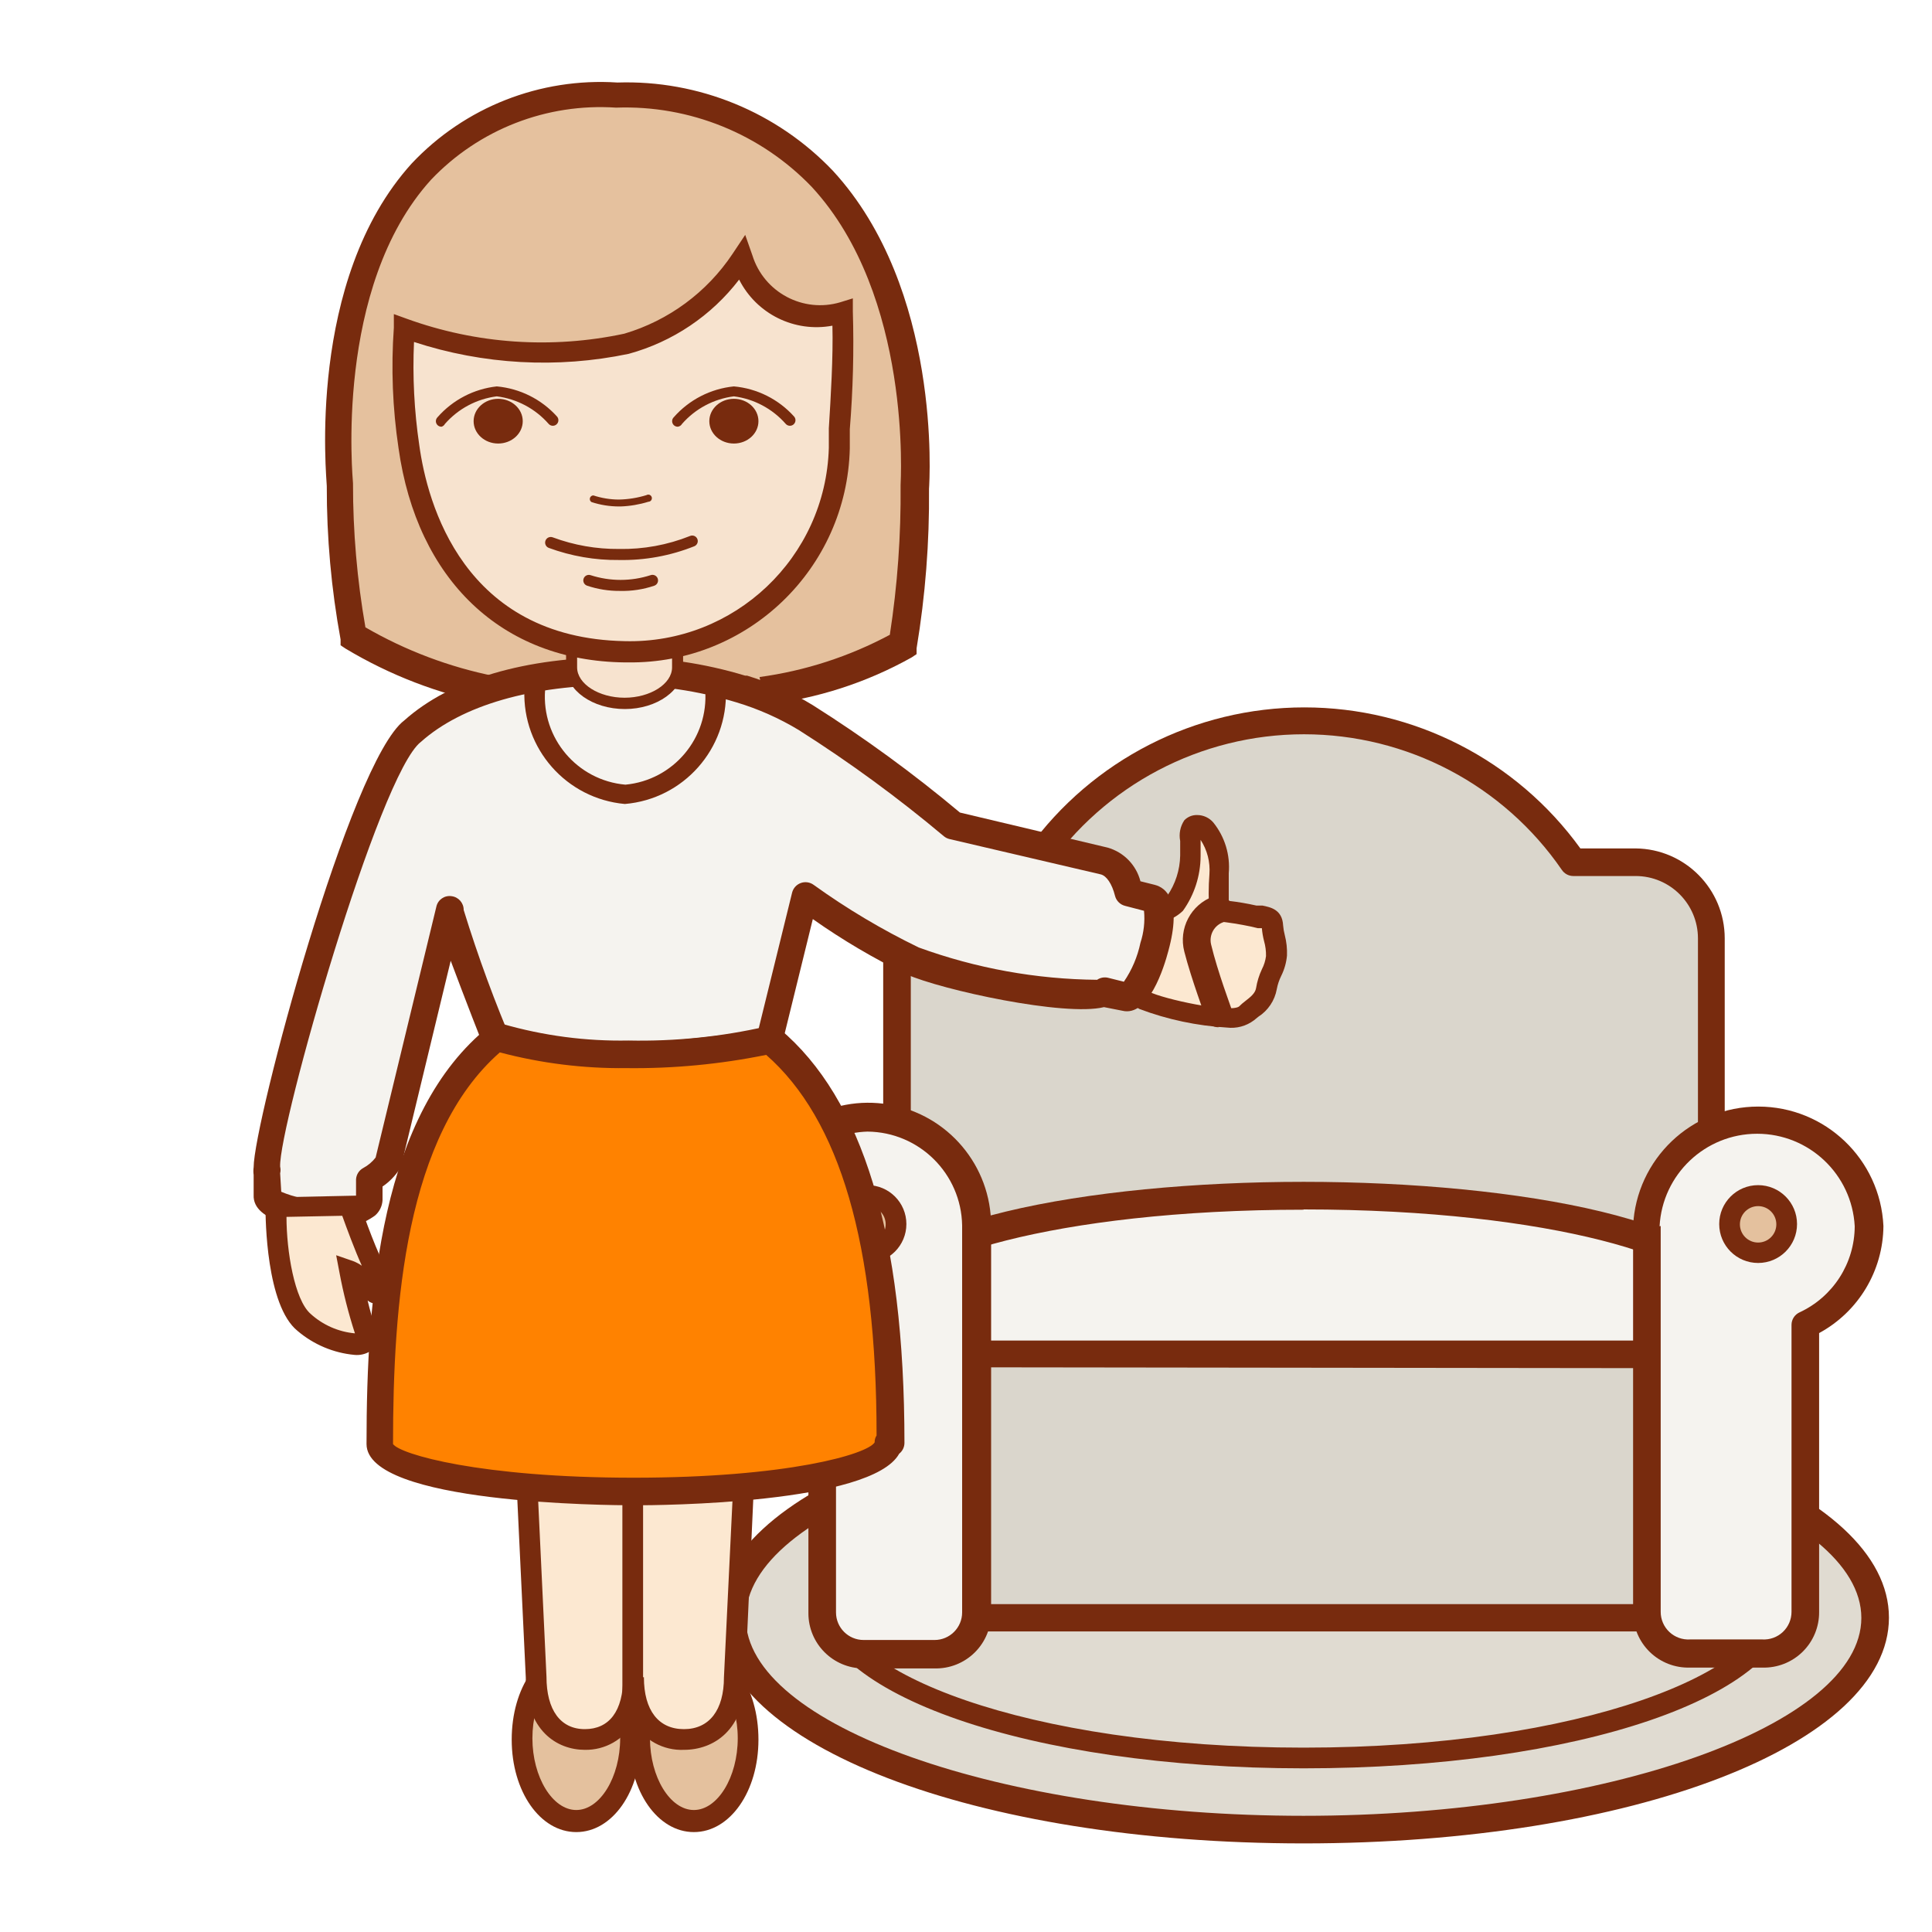
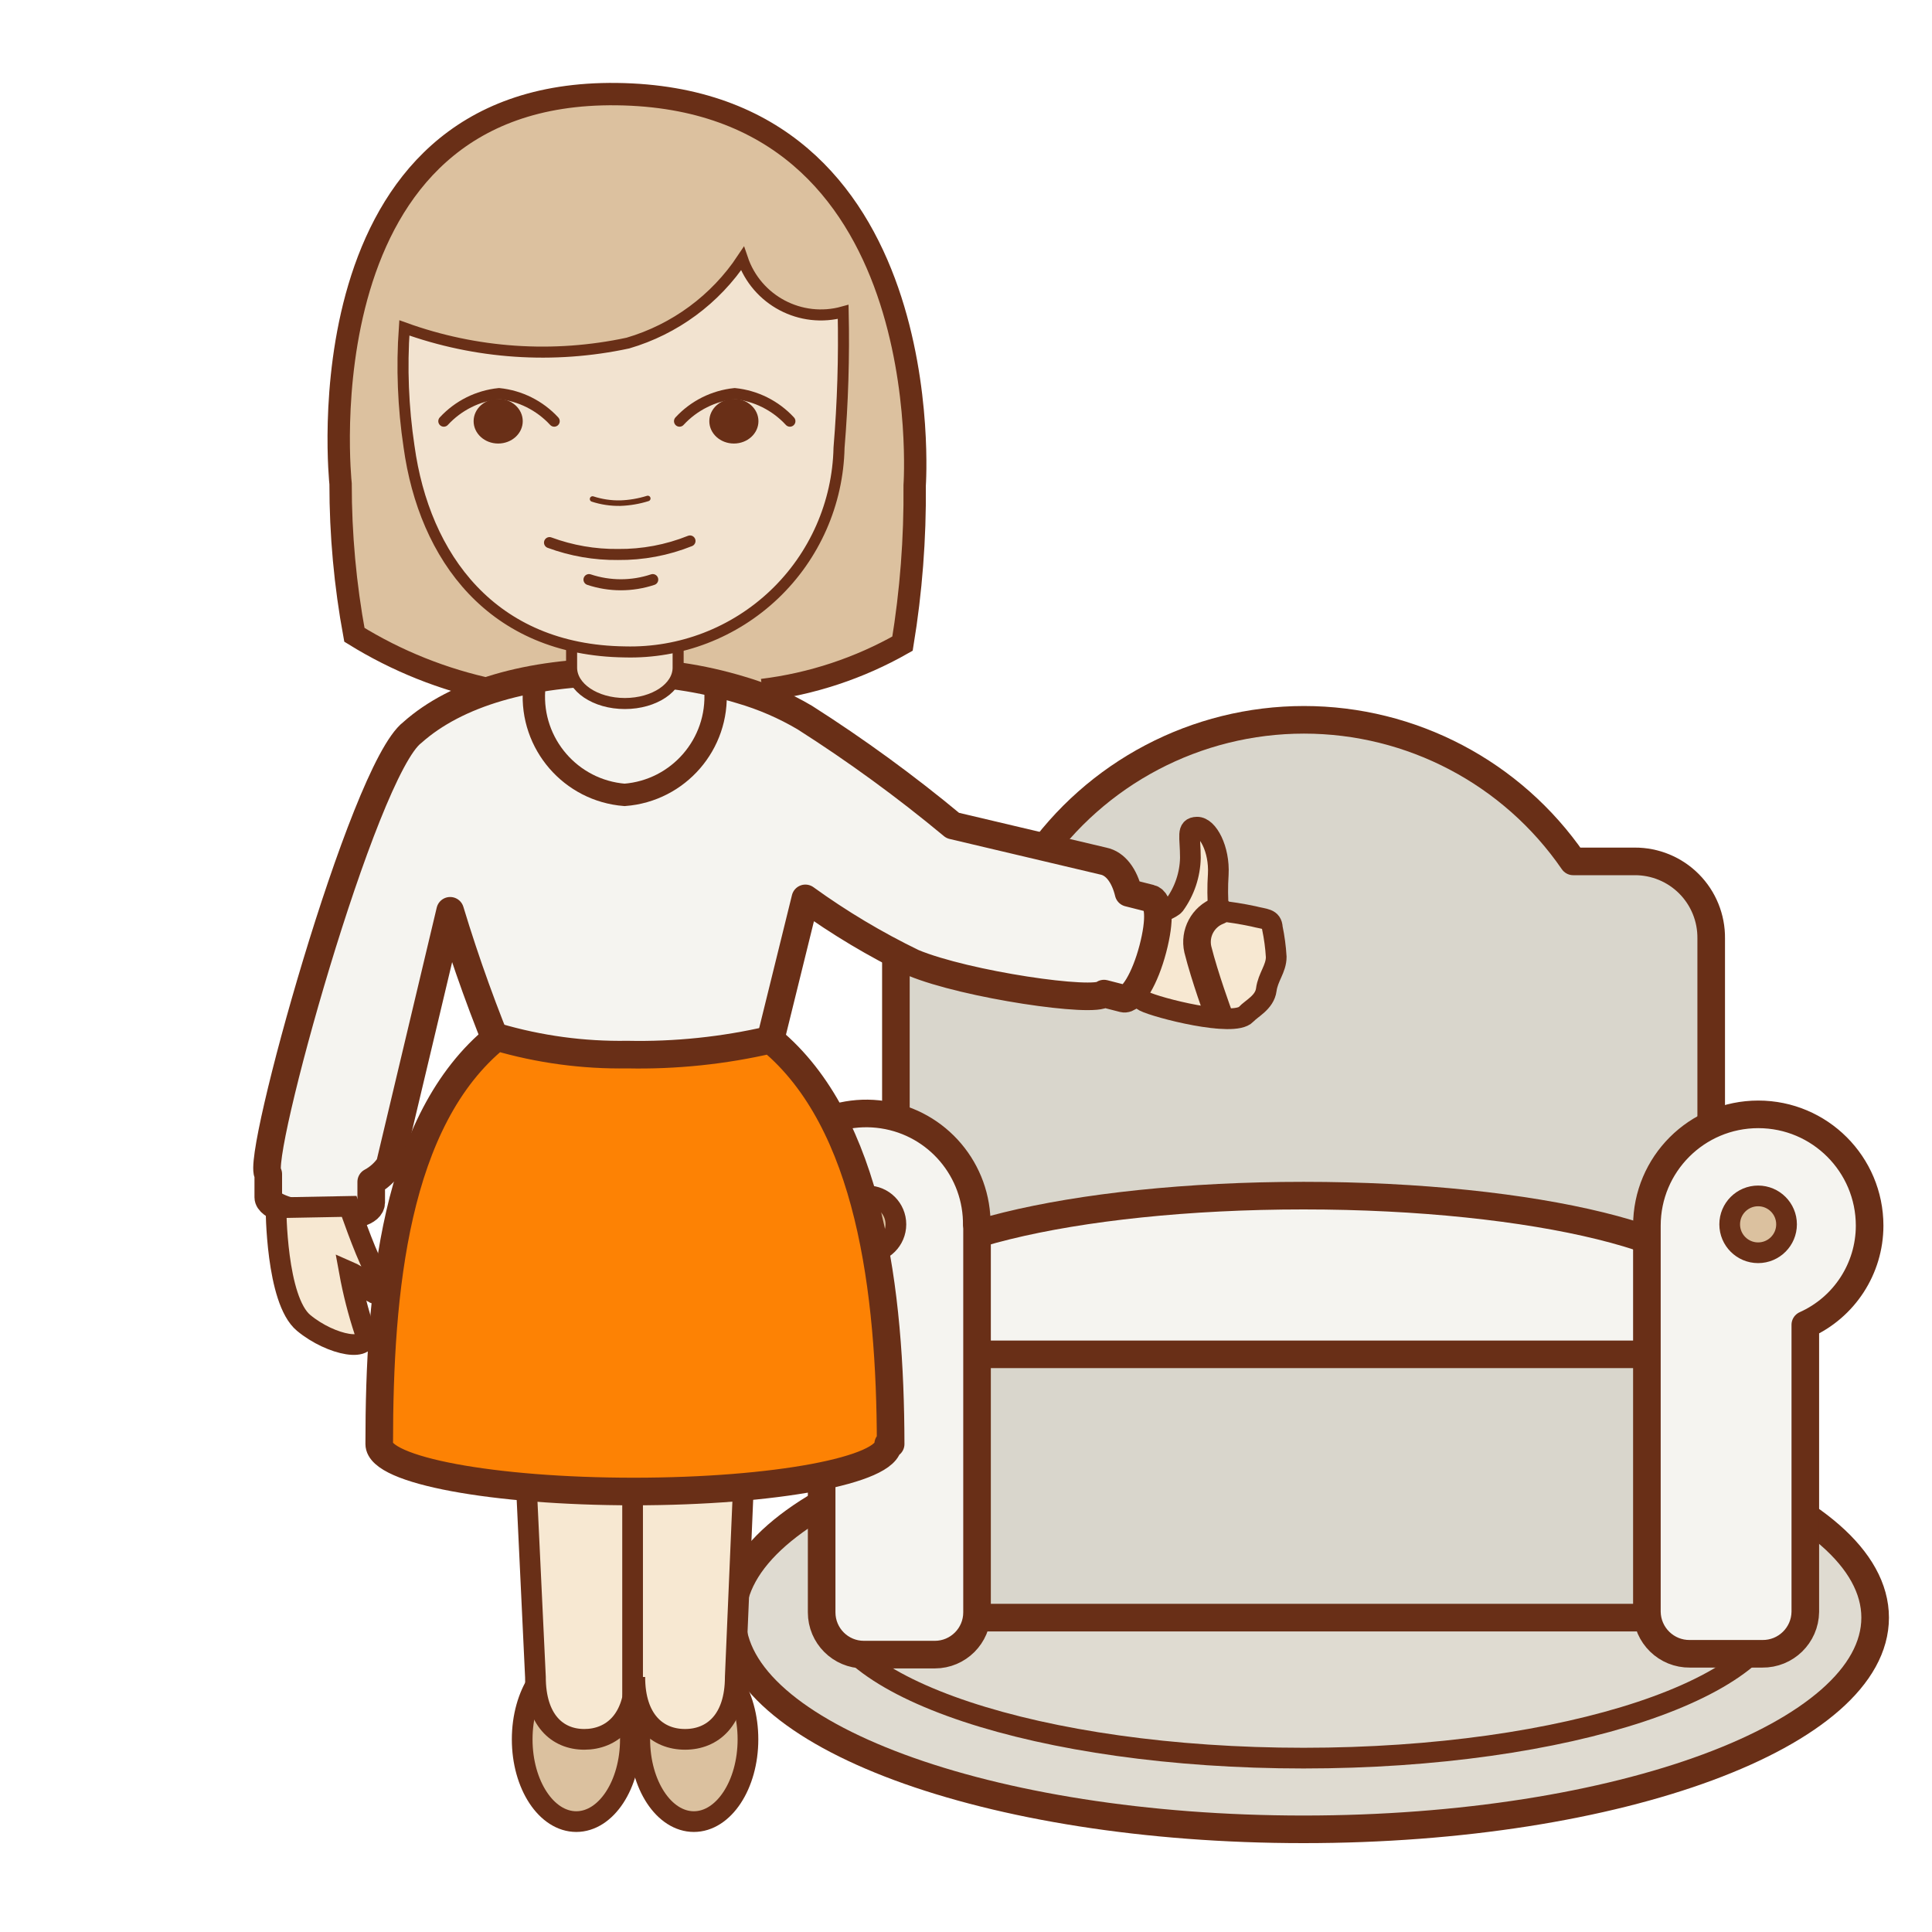
<svg xmlns="http://www.w3.org/2000/svg" width="70" height="70" viewBox="0 0 70 70">
  <g data-name="Слой 2">
    <g data-name="Слой 1">
      <path fill="none" d="M0 0h70v70H0z" />
-       <path d="M17.84 25a15.58 15.58 0 0 1-5-2 30 30 0 0 1-.5-5.47s-1.54-14.26 10-14.12c11.79.14 10.8 14.18 10.8 14.18a33.4 33.4 0 0 1-.44 5.73A13.62 13.62 0 0 1 27.62 25" fill="#e5c19e" />
-       <path d="M27.72 25.53l-.2-1A14 14 0 0 0 32.24 23a33.44 33.44 0 0 0 .39-5.42c0-.1.43-6.86-3.22-10.81a9.36 9.36 0 0 0-7.09-2.87 8.46 8.46 0 0 0-6.7 2.61c-3.54 3.9-2.83 10.89-2.83 11a30 30 0 0 0 .45 5.22 15.4 15.4 0 0 0 4.69 1.77l-.21 1a16.13 16.13 0 0 1-5.2-2l-.18-.12v-.21a30.39 30.39 0 0 1-.5-5.56c0-.25-.76-7.46 3.08-11.69a9.39 9.39 0 0 1 7.45-2.93 10.32 10.32 0 0 1 7.81 3.2c3.94 4.28 3.5 11.23 3.48 11.52a33.37 33.37 0 0 1-.45 5.78v.21l-.18.12a14.12 14.12 0 0 1-5.31 1.71z" fill="#782b0e" />
-       <ellipse cx="47.23" cy="58.61" rx="20.71" ry="7.67" fill="#e0dbd1" />
-       <path d="M47.23 66.79C35.33 66.79 26 63.2 26 58.61s9.32-8.17 21.21-8.17S68.44 54 68.44 58.61s-9.32 8.18-21.21 8.18zm0-15.34c-11 0-20.21 3.28-20.21 7.17s9.26 7.17 20.21 7.17 20.21-3.28 20.21-7.17-9.25-7.18-20.21-7.18z" fill="#782b0e" />
-       <path d="M47.23 64.07c-9.9 0-17.65-2.69-17.65-6.12s7.75-6.12 17.65-6.12 17.65 2.7 17.65 6.17-7.75 6.07-17.65 6.07zm0-11.49c-10.11 0-16.9 2.78-16.9 5.37s6.79 5.37 16.9 5.37 16.9-2.78 16.9-5.37-6.79-5.36-16.9-5.36z" fill="#782b0e" />
-       <path d="M59.23 31.21H57a11.84 11.84 0 0 0-19.51 0h-2.26A2.76 2.76 0 0 0 32.46 34v17.22A2.76 2.76 0 0 0 35.23 54h24A2.76 2.76 0 0 0 62 51.22V34a2.76 2.76 0 0 0-2.77-2.79z" fill="#dad6cc" />
-       <path d="M59.23 54.48h-24A3.27 3.27 0 0 1 32 51.22V34a3.26 3.26 0 0 1 3.26-3.26h2a12.34 12.34 0 0 1 20 0h2A3.26 3.26 0 0 1 62.49 34v17.22a3.27 3.27 0 0 1-3.26 3.26zm-24-22.77A2.26 2.26 0 0 0 33 34v17.22a2.26 2.26 0 0 0 2.26 2.26h24a2.26 2.26 0 0 0 2.26-2.26V34a2.26 2.26 0 0 0-2.26-2.26H57a.5.5 0 0 1-.41-.22 11.34 11.34 0 0 0-18.69 0 .5.5 0 0 1-.41.22z" fill="#782b0e" />
-       <ellipse cx="47.23" cy="47.06" rx="15.21" ry="3.74" fill="#f5f3ef" />
-       <path d="M47.23 51.3c-7.81 0-15.71-1.46-15.71-4.24s7.9-4.24 15.71-4.24 15.71 1.46 15.71 4.24S55 51.3 47.23 51.3zm0-7.47c-9.11 0-14.71 1.89-14.71 3.24s5.6 3.24 14.71 3.24 14.71-1.88 14.71-3.24-5.6-3.25-14.71-3.25z" fill="#782b0e" />
-       <path d="M61.22 55.68c0 1.62-.87 2.93-1.95 2.93H35.18c-1.07 0-1.95-1.31-1.95-2.93V52c0-1.62.87-2.93 1.95-2.93h24.09c1.08 0 1.95 1.31 1.95 2.93z" fill="#dad6cc" />
-       <path d="M59.27 59.11H35.18c-1.37 0-2.45-1.51-2.45-3.44V52c0-1.93 1.08-3.43 2.45-3.43h24.09c1.37 0 2.45 1.51 2.45 3.43v3.71c0 1.89-1.07 3.4-2.45 3.4zm-24.09-9.57c-.78 0-1.45 1.11-1.45 2.43v3.71c0 1.32.66 2.44 1.45 2.44h24.09c.78 0 1.45-1.12 1.45-2.44V52c0-1.32-.66-2.43-1.45-2.43z" fill="#782b0e" />
-       <path d="M35.39 44.41A4 4 0 1 0 29.77 48v10.42a1.53 1.53 0 0 0 1.53 1.53h2.57a1.53 1.53 0 0 0 1.53-1.53V44.5s-.01-.07-.01-.09z" fill="#f5f3ef" />
-       <path d="M33.86 60.45h-2.57a2 2 0 0 1-2-2V48.29a4.45 4.45 0 1 1 6.62-3.88v14.01a2 2 0 0 1-2.05 2.03zM31.43 41A3.45 3.45 0 0 0 30 47.54a.5.5 0 0 1 .29.45v10.43a1 1 0 0 0 1 1h2.57a1 1 0 0 0 1-1V44.5v-.1a3.46 3.46 0 0 0-3.43-3.4z" fill="#782b0e" />
-       <path d="M59.67 44.41a4 4 0 0 1 8.07 0A3.94 3.94 0 0 1 65.41 48v10.4a1.54 1.54 0 0 1-1.56 1.52h-2.62a1.54 1.54 0 0 1-1.56-1.52V44.5v-.09z" fill="#f5f3ef" />
-       <path d="M63.85 60.42h-2.62a2 2 0 0 1-2.06-2v-14a4.54 4.54 0 0 1 9.07 0 4.45 4.45 0 0 1-2.33 3.88v10.1a2 2 0 0 1-2.06 2.02zm-3.68-16V58.4a1 1 0 0 0 1.06 1h2.62a1 1 0 0 0 1.06-1V48a.5.5 0 0 1 .29-.45 3.45 3.45 0 0 0 2-3.12 3.54 3.54 0 0 0-7.07 0z" fill="#782b0e" />
-       <circle cx="31.43" cy="44.36" r="1.03" fill="#e4c19e" />
-       <path d="M31.43 45.76a1.41 1.41 0 1 1 1.41-1.41 1.41 1.41 0 0 1-1.41 1.41zm0-2.06a.66.66 0 1 0 .66.66.66.66 0 0 0-.66-.66z" fill="#782b0e" />
-       <circle cx="63.7" cy="44.36" r="1.03" fill="#e4c19e" />
-       <path d="M63.7 45.76a1.41 1.41 0 1 1 1.41-1.41 1.41 1.41 0 0 1-1.41 1.41zm0-2.06a.66.66 0 1 0 .66.66.66.66 0 0 0-.66-.66z" fill="#782b0e" />
-       <ellipse cx="20.88" cy="63.02" rx="1.96" ry="2.98" fill="#e4c19e" />
-       <path d="M20.88 66.38c-1.31 0-2.34-1.47-2.34-3.35s1-3.35 2.34-3.35 2.34 1.47 2.34 3.35-1.03 3.35-2.34 3.35zm0-6c-.86 0-1.59 1.19-1.59 2.6s.73 2.6 1.59 2.6 1.59-1.19 1.59-2.6-.73-2.56-1.59-2.56z" fill="#782b0e" />
-       <ellipse cx="25.14" cy="63.02" rx="1.96" ry="2.98" fill="#e4c19e" />
-       <path d="M25.14 66.38c-1.31 0-2.34-1.47-2.34-3.35s1-3.35 2.34-3.35 2.34 1.47 2.34 3.35-1.03 3.35-2.34 3.35zm0-6c-.86 0-1.59 1.19-1.59 2.6s.73 2.6 1.59 2.6 1.59-1.19 1.59-2.6-.73-2.56-1.59-2.56z" fill="#782b0e" />
-       <path d="M44.15 33a12.18 12.18 0 0 1 1.26.2c.42.11.67.07.69.42a7.31 7.31 0 0 1 .14 1.05c0 .43-.3.73-.36 1.19s-.54.68-.73.89c-.45.48-3.24-.24-3.69-.47s-.62-1-.55-2 1.42-1.22 1.65-1.5a3 3 0 0 0 .57-1.7c0-.78-.15-1.1.24-1.11s.82.8.77 1.71a9 9 0 0 0 .01 1.32z" fill="#fce8d1" />
-       <path d="M44.45 37.23a10.77 10.77 0 0 1-3.16-.67c-.58-.29-.84-1.11-.75-2.38.07-.94.92-1.33 1.44-1.56a2.16 2.16 0 0 0 .31-.16 2.66 2.66 0 0 0 .47-1.46v-.53a1 1 0 0 1 .15-.75.62.62 0 0 1 .46-.19.77.77 0 0 1 .59.27 2.57 2.57 0 0 1 .56 1.84v1a9.52 9.52 0 0 1 1 .17h.22c.29.06.72.14.75.72a2 2 0 0 0 .06.35 2.58 2.58 0 0 1 .08.74 2.08 2.08 0 0 1-.21.74 1.86 1.86 0 0 0-.16.48 1.5 1.5 0 0 1-.67 1l-.16.13a1.36 1.36 0 0 1-.98.26zm-.95-6.81v.6a3.43 3.43 0 0 1-.64 1.98 1.55 1.55 0 0 1-.57.35c-.53.24-1 .47-1 .93-.08 1.05.14 1.55.34 1.65.52.27 2.9.78 3.26.54a2.08 2.08 0 0 1 .23-.2c.18-.14.36-.28.39-.47a2.56 2.56 0 0 1 .21-.68 1.44 1.44 0 0 0 .15-.48 1.84 1.84 0 0 0-.07-.54 2.8 2.8 0 0 1-.08-.47h-.15l-.25-.06a11.86 11.86 0 0 0-1.2-.19h-.3v-.3a9 9 0 0 1 0-1.41 2 2 0 0 0-.32-1.24z" fill="#782b0e" />
-       <path d="M23 52.32h-4l.4 8.44c0 1.56.79 2.26 1.77 2.26S23 62.33 23 60.76c0 1.56.82 2.26 1.82 2.26s1.82-.7 1.82-2.26l.36-8.44z" fill="#fce8d1" />
-       <path d="M24.78 63.4a2 2 0 0 1-1.82-1 2 2 0 0 1-1.77 1c-1 0-2.14-.69-2.14-2.63l-.42-8.82h8.77l-.4 8.83c0 1.92-1.16 2.62-2.22 2.62zm-2.2-2.63h.75c0 1.2.53 1.88 1.45 1.88s1.45-.69 1.45-1.88l.39-8.07h-7.2l.38 8.05c0 1.21.51 1.9 1.39 1.9s1.39-.65 1.39-1.89z" fill="#782b0e" />
-       <path d="M41.68 32.55l-.79-.2c-.15-.62-.47-1.06-.91-1.15l-5.46-1.29A52.54 52.54 0 0 0 29.16 26a10.07 10.07 0 0 0-2.31-1 15 15 0 0 0-4.44-.65c-3.25 0-5.88.77-7.47 2.19-1.79 1.36-5.73 15.61-5.22 16v.84c0 .32.87.63 2 .68s1.72-.16 1.73-.49v-.75a1.85 1.85 0 0 0 .67-.61L16.31 33a56.41 56.41 0 0 0 2 5.54s9.6-.24 9.6-.84l1.27-5.15a26.06 26.06 0 0 0 3.9 2.33c1.92.8 6.61 1.48 6.92 1.12l.7.18c.31.08.79-.73 1.07-1.8s.23-1.75-.09-1.83z" fill="#f5f3ef" />
-       <path d="M12 44.5h-.36c-.59 0-2.5-.2-2.45-1.21v-.72a1 1 0 0 1 0-.28c0-1.59 3.49-14.7 5.46-16.19 1.67-1.49 4.37-2.29 7.77-2.29a15.61 15.61 0 0 1 4.58.67h.07a10.35 10.35 0 0 1 2.38 1.07 49.16 49.16 0 0 1 5.33 3.89l5.35 1.27a1.71 1.71 0 0 1 1.19 1.22l.52.13c.39.1 1 .54.49 2.4-.15.57-.71 2.4-1.67 2.16l-.66-.13c-1.42.35-5.88-.62-7.16-1.19a24.29 24.29 0 0 1-3.39-2l-1.08 4.39c0 .51-.4 1-10.09 1.27a.5.5 0 0 1-.46-.31c-.37-.9-1-2.53-1.49-3.84l-1.79 7.41a.51.51 0 0 1-.07.15 2.23 2.23 0 0 1-.61.62v.49a.79.79 0 0 1-.27.56 2.44 2.44 0 0 1-1.59.46zm-1.81-1.32a3.92 3.92 0 0 0 1.5.31 2.89 2.89 0 0 0 1.21-.12v-.64a.5.5 0 0 1 .26-.41 1.4 1.4 0 0 0 .45-.38l2.2-9.09a.49.49 0 0 1 .55-.38.5.5 0 0 1 .44.5 49.57 49.57 0 0 0 1.84 5 65.61 65.61 0 0 0 8.83-.63l1.23-5a.5.5 0 0 1 .78-.28 25.71 25.71 0 0 0 3.81 2.27 19.38 19.38 0 0 0 6.46 1.17.5.5 0 0 1 .41-.07l.56.14a3.91 3.91 0 0 0 .6-1.41 2.86 2.86 0 0 0 .13-1.16l-.69-.18a.5.5 0 0 1-.36-.36c-.11-.44-.31-.73-.52-.78L34.4 30.4a.5.5 0 0 1-.2-.1 49 49 0 0 0-5.26-3.85 9.87 9.87 0 0 0-2.25-1 14.61 14.61 0 0 0-4.3-.63c-3.11 0-5.65.73-7.14 2.06-1.51 1.15-5.16 13.95-5.1 15.39a.49.49 0 0 1 0 .24zM10 42.06zm17.43-4.39zm0 0zm12.25-2zm.11-.08zM41.55 33z" fill="#782b0e" />
-       <path d="M10 43.76s0 3.34 1 4.17 2.51 1.11 2.21.31a16.17 16.17 0 0 1-.55-2.16 1.64 1.64 0 0 1 .72.61c.33.47.5-.09.15-.76s-.88-2.22-.88-2.22z" fill="#fce8d1" />
-       <path d="M12.84 49.09a3.71 3.71 0 0 1-2.06-.87c-1.14-.92-1.16-4.1-1.16-4.46v-.37l3.31-.07.09.26s.53 1.53.86 2.17.36 1.18 0 1.42a.49.49 0 0 1-.56-.05 9.67 9.67 0 0 0 .29 1 .67.67 0 0 1-.2.84.91.91 0 0 1-.57.13zm-2.46-5c0 1.24.29 3 .87 3.51a2.76 2.76 0 0 0 1.61.71 17.6 17.6 0 0 1-.56-2.2l-.12-.63.61.21a1.5 1.5 0 0 1 .32.17c-.25-.55-.56-1.39-.71-1.81zM44.15 37.22a.5.5 0 0 1-.47-.33c0-.06-.51-1.39-.77-2.41a1.68 1.68 0 0 1 1.05-2 .5.5 0 0 1 .37.93.69.69 0 0 0-.45.81c.24 1 .73 2.29.73 2.31a.5.5 0 0 1-.47.67zM22.92 61.79a.38.38 0 0 1-.37-.37v-7.5a.38.38 0 0 1 .75 0v7.5a.38.38 0 0 1-.38.37z" fill="#782b0e" />
-       <path d="M27.92 37.67a21 21 0 0 1-5.19.54 15.87 15.87 0 0 1-4.73-.64c-3.7 3-4.26 9.21-4.26 14.75 0 .95 4.13 1.72 9.22 1.72s9.22-.77 9.22-1.72h.09c-.01-5.52-.75-11.67-4.35-14.65z" fill="#ff8200" />
-       <path d="M23 54.54c-1 0-9.72-.06-9.72-2.22 0-5.39.51-12 4.45-15.14a.5.5 0 0 1 .48-.08 15.42 15.42 0 0 0 4.56.6 20.54 20.54 0 0 0 5-.51.5.5 0 0 1 .48.09c3 2.52 4.52 7.44 4.52 15a.5.5 0 0 1-.19.39c-1.01 1.82-8.69 1.87-9.58 1.87zm-4.89-16.41c-3.42 3-3.87 9.12-3.87 14.19.25.37 3.16 1.22 8.72 1.22s8.47-.85 8.73-1.28a.43.43 0 0 1 .07-.25c0-6.93-1.33-11.45-4-13.79a23.92 23.92 0 0 1-5.07.48 17.13 17.13 0 0 1-4.58-.57z" fill="#782b0e" />
-       <path d="M20.71 23.42v.77c0 .72.86 1.3 1.93 1.3s1.93-.58 1.93-1.3v-.77" fill="#f7e3cf" />
-       <path d="M22.64 25.69c-1.17 0-2.13-.68-2.13-1.51v-.77h.4v.77c0 .6.79 1.1 1.72 1.1s1.72-.5 1.72-1.1v-.77h.4v.77c.01.82-.94 1.51-2.11 1.51z" fill="#782b0e" />
-       <path d="M30.4 16.22a47.14 47.14 0 0 0 .15-4.92 3 3 0 0 1-3.65-1.93 7.52 7.52 0 0 1-4.15 3.06 14.72 14.72 0 0 1-8.1-.55 19.64 19.64 0 0 0 .17 4.3c.55 4 3 7.38 7.82 7.44a7.56 7.56 0 0 0 7.76-7.4z" fill="#f7e3cf" />
-       <path d="M22.75 24h-.12c-4.46-.05-7.52-3-8.19-7.76a19.94 19.94 0 0 1-.17-4.37v-.49l.47.17a14.34 14.34 0 0 0 7.88.54 7.16 7.16 0 0 0 3.92-2.89l.46-.69.26.74a2.57 2.57 0 0 0 3.19 1.7l.45-.14v.47a38.33 38.33 0 0 1-.11 4.27v.7A7.94 7.94 0 0 1 22.75 24zM15 12.39a19.53 19.53 0 0 0 .19 3.73c.29 2.12 1.6 7 7.45 7.11a7.21 7.21 0 0 0 7.39-7v-.71c.07-1.12.16-2.6.13-3.72a3.14 3.14 0 0 1-3.38-1.67 7.55 7.55 0 0 1-4 2.69 15.08 15.08 0 0 1-7.78-.43z" fill="#782b0e" />
-       <path d="M22.43 20.29a7.13 7.13 0 0 1-2.55-.44.2.2 0 0 1 .15-.38 6.73 6.73 0 0 0 2.4.42 6.6 6.6 0 0 0 2.57-.47.2.2 0 1 1 .16.37 7 7 0 0 1-2.73.5zM22.46 21.41a3.63 3.63 0 0 1-1.19-.19.2.2 0 0 1 .13-.38 3.53 3.53 0 0 0 2.17 0 .2.2 0 1 1 .14.38 3.58 3.58 0 0 1-1.25.19zM22.43 18.35a3.2 3.2 0 0 1-1-.16.13.13 0 0 1 .07-.24 3 3 0 0 0 .92.15 3.63 3.63 0 0 0 1-.16.13.13 0 1 1 .07.24 3.88 3.88 0 0 1-1 .17zM16 15.46a.2.2 0 0 1-.15-.34A3.34 3.34 0 0 1 18 14a3.34 3.34 0 0 1 2.18 1.09.2.2 0 0 1-.3.27 3 3 0 0 0-1.88-1 3 3 0 0 0-1.88 1 .2.2 0 0 1-.12.1z" fill="#782b0e" />
-       <ellipse cx="18.05" cy="15.26" rx=".89" ry=".81" fill="#782b0e" />
-       <path d="M24.56 15.46a.2.2 0 0 1-.15-.34A3.34 3.34 0 0 1 26.59 14a3.33 3.33 0 0 1 2.18 1.09.2.2 0 0 1-.3.27 3 3 0 0 0-1.88-1 3 3 0 0 0-1.88 1 .2.2 0 0 1-.15.1z" fill="#782b0e" />
-       <ellipse cx="26.59" cy="15.26" rx=".89" ry=".81" fill="#782b0e" />
-       <path d="M22.64 29.13A4 4 0 0 1 19 25v-.37h.75V25a3.2 3.2 0 0 0 2.91 3.43A3.2 3.2 0 0 0 25.55 25v-.37h.75V25a4 4 0 0 1-3.66 4.13z" fill="#782b0e" />
+       <path d="M17.84 25a15.58 15.58 0 0 1-5-2 30 30 0 0 1-.5-5.47s-1.54-14.26 10-14.12c11.79.14 10.8 14.18 10.8 14.18a33.4 33.4 0 0 1-.44 5.73A13.62 13.62 0 0 1 27.62 25" fill="#dcc19f" stroke="#692f17" stroke-miterlimit="10" stroke-width=".81" />
+       <ellipse cx="47.23" cy="58.61" rx="20.71" ry="7.67" fill="#dfdbd1" stroke="#692f17" stroke-linejoin="round" />
+       <ellipse cx="47.23" cy="57.96" rx="17.28" ry="5.74" fill="none" stroke="#692f17" stroke-linejoin="round" stroke-width=".75" />
+       <path d="M59.23 31.21H57a11.84 11.84 0 0 0-19.51 0h-2.26A2.76 2.76 0 0 0 32.46 34v17.22A2.76 2.76 0 0 0 35.23 54h24A2.76 2.76 0 0 0 62 51.22V34a2.76 2.76 0 0 0-2.77-2.79z" fill="#d9d6cc" stroke="#692f17" stroke-linejoin="round" />
+       <ellipse cx="47.23" cy="47.06" rx="15.21" ry="3.74" fill="#f5f4f0" stroke="#692f17" stroke-linejoin="round" />
+       <path d="M61.22 55.68c0 1.62-.87 2.93-1.95 2.93H35.18c-1.07 0-1.95-1.31-1.95-2.93V52c0-1.62.87-2.93 1.95-2.93h24.09c1.08 0 1.95 1.31 1.95 2.93z" fill="#d9d6cc" stroke="#692f17" stroke-linejoin="round" />
+       <path d="M35.39 44.41A4 4 0 1 0 29.77 48v10.42a1.53 1.53 0 0 0 1.53 1.53h2.57a1.53 1.53 0 0 0 1.53-1.53V44.5s-.01-.07-.01-.09zM59.67 44.41a4 4 0 0 1 8.07 0A3.94 3.94 0 0 1 65.41 48v10.4a1.54 1.54 0 0 1-1.56 1.52h-2.62a1.54 1.54 0 0 1-1.56-1.52V44.5v-.09z" fill="#f5f4f0" stroke="#692f17" stroke-linejoin="round" />
+       <circle cx="31.43" cy="44.36" r="1.03" fill="#dbc19f" stroke="#692f17" stroke-linejoin="round" stroke-width=".75" />
+       <circle cx="63.7" cy="44.36" r="1.03" fill="#dbc19f" stroke="#692f17" stroke-linejoin="round" stroke-width=".75" />
+       <ellipse cx="20.88" cy="63.02" rx="1.96" ry="2.98" fill="#dbc19f" stroke="#692f17" stroke-miterlimit="10" stroke-width=".75" />
+       <ellipse cx="25.14" cy="63.02" rx="1.96" ry="2.98" fill="#dbc19f" stroke="#692f17" stroke-miterlimit="10" stroke-width=".75" />
+       <path d="M44.15 33a12.18 12.18 0 0 1 1.26.2c.42.11.67.07.69.42a7.31 7.31 0 0 1 .14 1.05c0 .43-.3.73-.36 1.19s-.54.68-.73.89c-.45.48-3.24-.24-3.69-.47s-.62-1-.55-2 1.42-1.22 1.65-1.5a3 3 0 0 0 .57-1.7c0-.78-.15-1.1.24-1.11s.82.8.77 1.71a9 9 0 0 0 .01 1.32zM23 52.32h-4l.4 8.44c0 1.56.79 2.26 1.77 2.26S23 62.33 23 60.76c0 1.56.82 2.26 1.82 2.26s1.82-.7 1.82-2.26l.36-8.44z" fill="#f7e8d2" stroke="#692f17" stroke-miterlimit="10" stroke-width=".75" />
+       <path d="M41.68 32.55l-.79-.2c-.15-.62-.47-1.06-.91-1.15l-5.46-1.29A52.54 52.54 0 0 0 29.16 26a10.07 10.07 0 0 0-2.31-1 15 15 0 0 0-4.44-.65c-3.25 0-5.88.77-7.47 2.19-1.79 1.36-5.73 15.61-5.22 16v.84c0 .32.87.63 2 .68s1.72-.16 1.73-.49v-.75a1.85 1.85 0 0 0 .67-.61L16.31 33a56.41 56.41 0 0 0 2 5.54s9.6-.24 9.6-.84l1.27-5.15a26.06 26.06 0 0 0 3.9 2.33c1.92.8 6.61 1.48 6.92 1.12l.7.18c.31.08.79-.73 1.07-1.8s.23-1.75-.09-1.83z" fill="#f5f4f0" stroke="#692f17" stroke-linecap="round" stroke-linejoin="round" />
+       <path d="M10 43.76s0 3.34 1 4.17 2.51 1.11 2.21.31a16.17 16.17 0 0 1-.55-2.16 1.64 1.64 0 0 1 .72.61c.33.47.5-.09.15-.76s-.88-2.22-.88-2.22z" fill="#f7e8d2" stroke="#692f17" stroke-miterlimit="10" stroke-width=".75" />
+       <path d="M44.15 33a1.21 1.21 0 0 0-.75 1.4c.25 1 .75 2.36.75 2.36" fill="none" stroke="#692f17" stroke-linecap="round" stroke-linejoin="round" />
+       <path fill="none" stroke="#692f17" stroke-linecap="round" stroke-miterlimit="10" stroke-width=".75" d="M22.92 61.42v-7.5" />
+       <path d="M27.92 37.67a21 21 0 0 1-5.19.54 15.87 15.87 0 0 1-4.73-.64c-3.7 3-4.26 9.21-4.26 14.75 0 .95 4.13 1.72 9.22 1.72s9.22-.77 9.22-1.72h.09c-.01-5.52-.75-11.67-4.35-14.65z" fill="#fd8204" stroke="#692f17" stroke-linecap="round" stroke-linejoin="round" />
+       <path d="M20.71 23.42v.77c0 .72.86 1.3 1.93 1.3s1.93-.58 1.93-1.3v-.77" fill="#f2e3d0" stroke="#692f17" stroke-miterlimit="10" stroke-width=".4" />
+       <path d="M30.4 16.22a47.14 47.14 0 0 0 .15-4.92 3 3 0 0 1-3.65-1.93 7.52 7.52 0 0 1-4.15 3.06 14.72 14.72 0 0 1-8.1-.55 19.64 19.64 0 0 0 .17 4.3c.55 4 3 7.38 7.82 7.44a7.56 7.56 0 0 0 7.76-7.4z" fill="#f2e3d0" stroke="#692f17" stroke-miterlimit="10" stroke-width=".4" />
+       <path d="M25 19.6a6.82 6.82 0 0 1-2.61.49 6.94 6.94 0 0 1-2.48-.43M23.65 21a3.65 3.65 0 0 1-2.31 0" fill="none" stroke="#692f17" stroke-linecap="round" stroke-miterlimit="10" stroke-width=".4" />
+       <path d="M23.47 18.06a3.76 3.76 0 0 1-1 .17 3.06 3.06 0 0 1-1-.15" fill="none" stroke="#692f17" stroke-linecap="round" stroke-miterlimit="10" stroke-width=".2" />
+       <path d="M20.08 15.26a3.16 3.16 0 0 0-2-1 3.16 3.16 0 0 0-2 1" fill="none" stroke="#692f17" stroke-linecap="round" stroke-miterlimit="10" stroke-width=".4" />
+       <ellipse cx="18.05" cy="15.26" rx=".89" ry=".81" fill="#692f17" />
+       <path d="M28.62 15.26a3.16 3.16 0 0 0-2-1 3.16 3.16 0 0 0-2 1" fill="none" stroke="#692f17" stroke-linecap="round" stroke-miterlimit="10" stroke-width=".4" />
+       <ellipse cx="26.59" cy="15.26" rx=".89" ry=".81" fill="#692f17" />
+       <path d="M25.92 25a3.57 3.57 0 0 1-3.29 3.8 3.57 3.57 0 0 1-3.28-3.8" fill="none" stroke="#692f17" stroke-linecap="square" stroke-miterlimit="10" stroke-width=".81" />
    </g>
  </g>
</svg>
